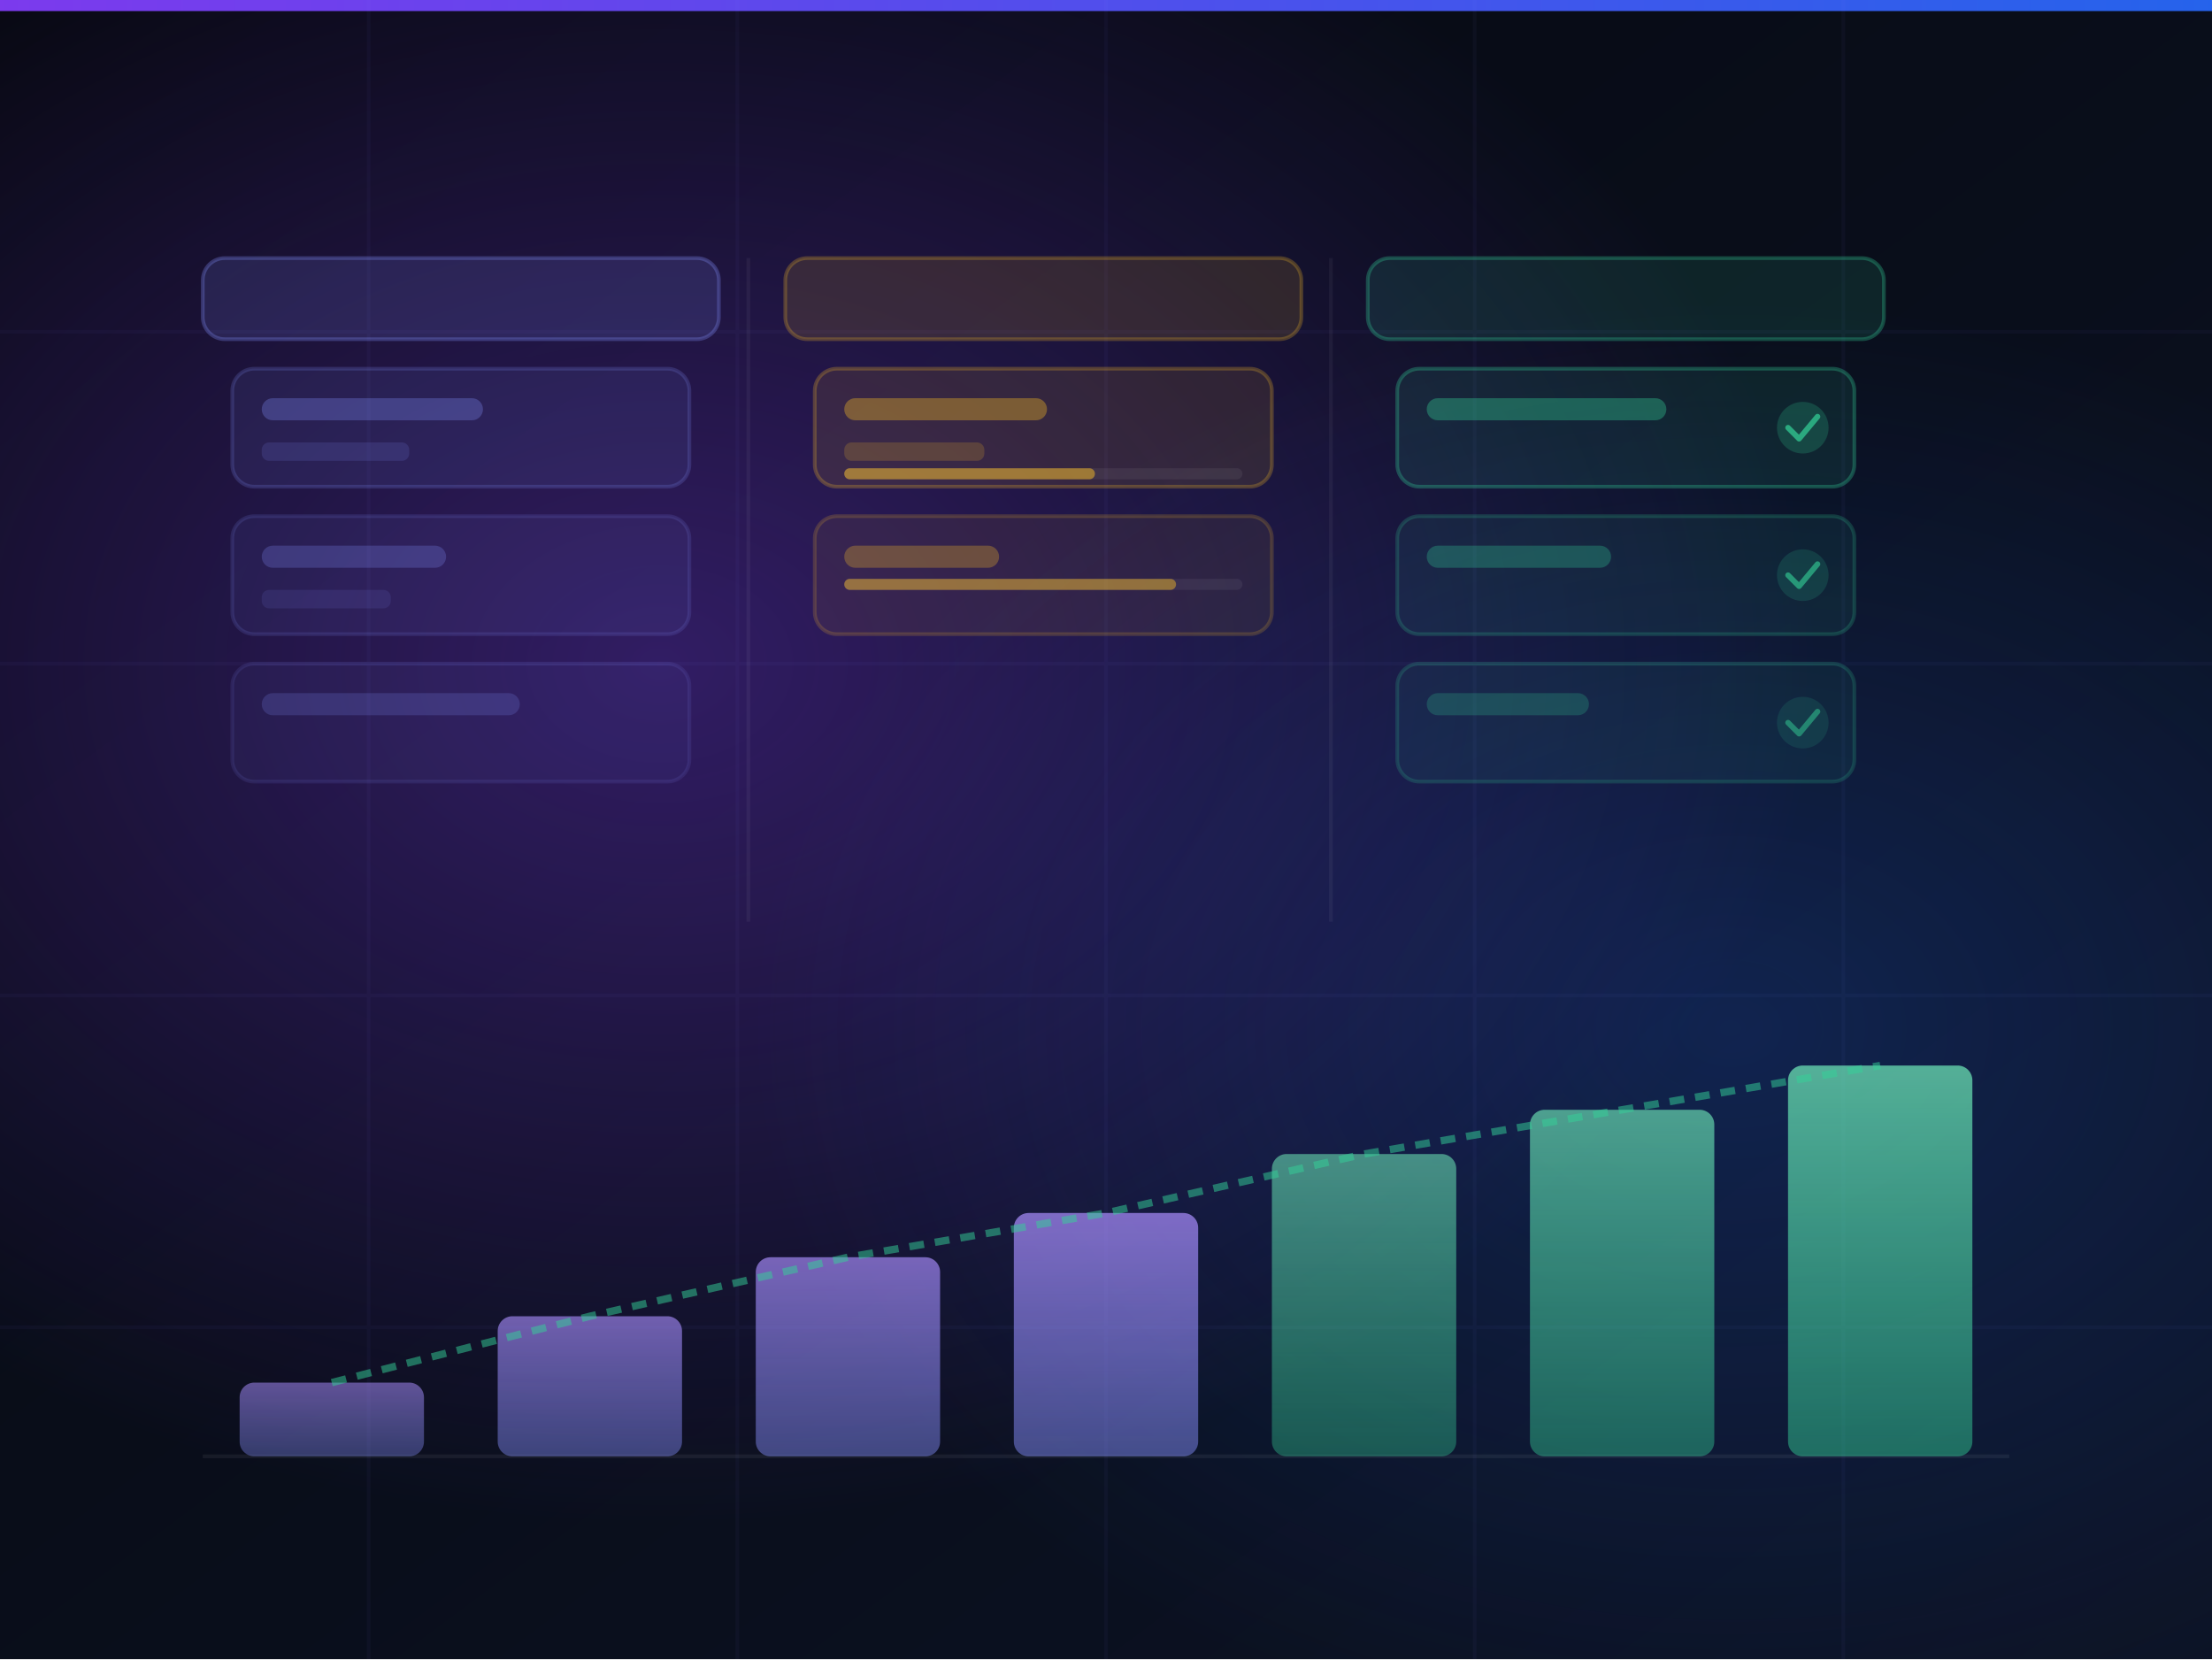
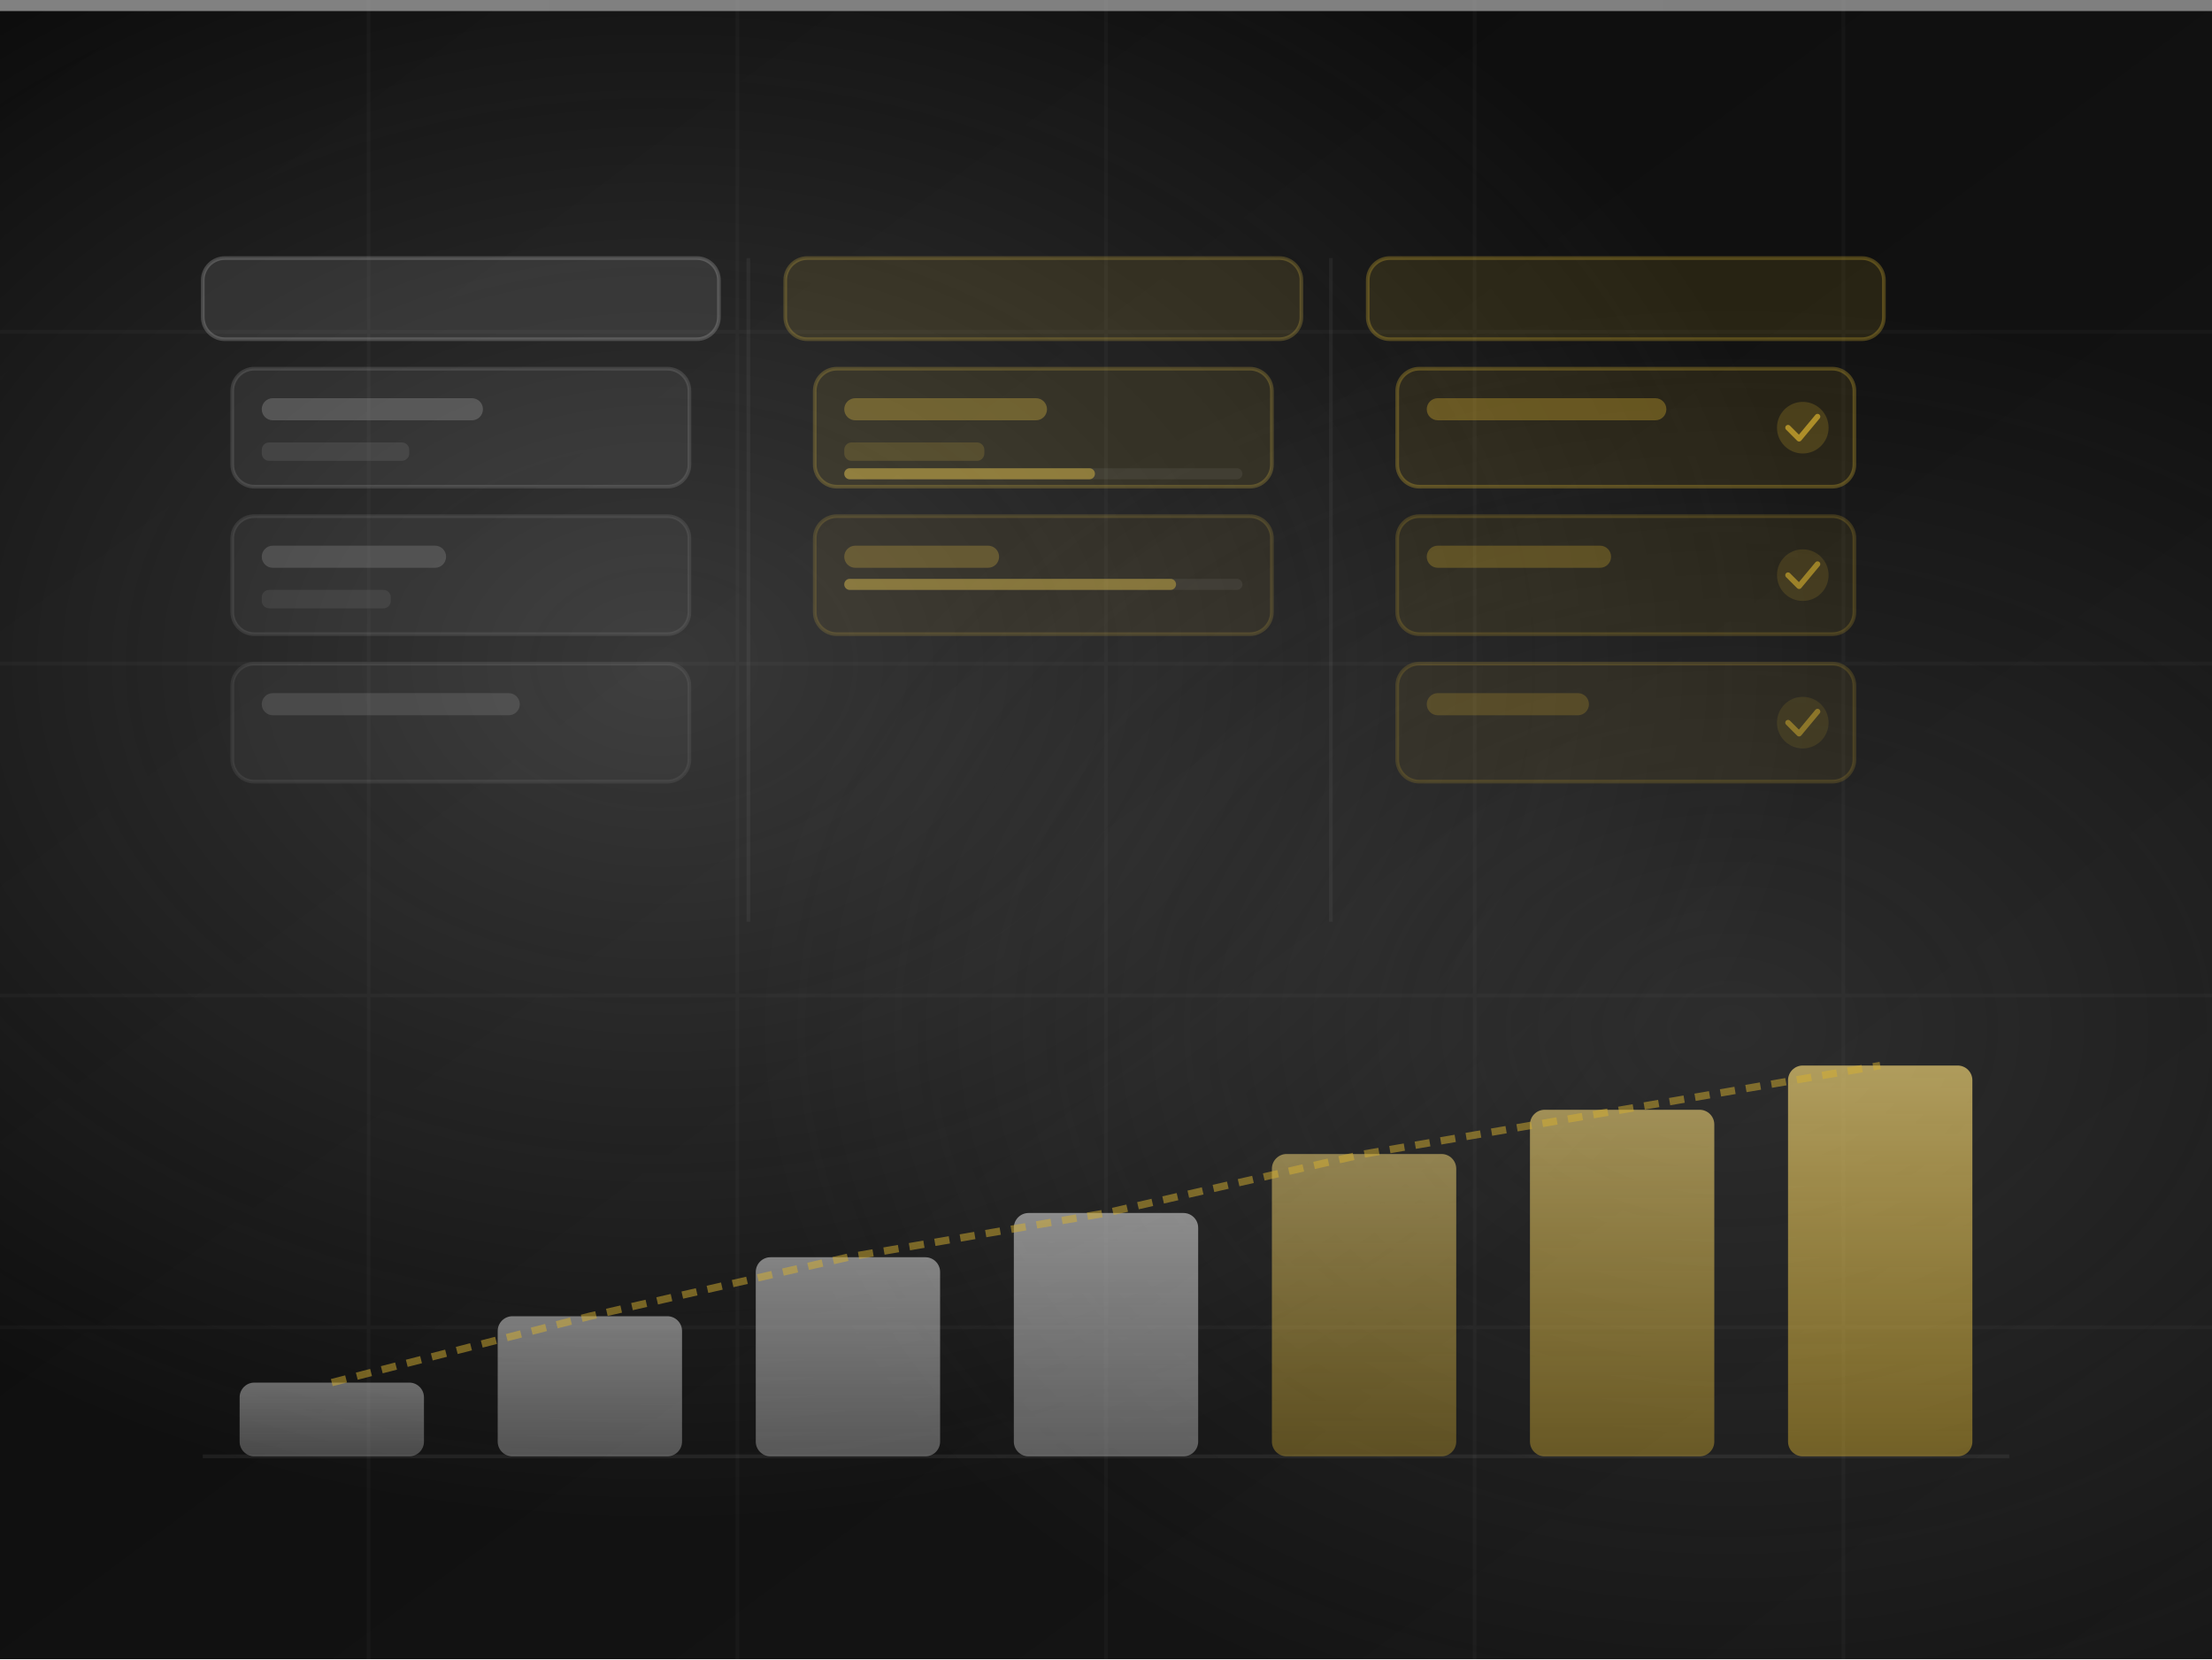
<svg xmlns="http://www.w3.org/2000/svg" width="600" height="450" viewBox="0 0 600 450">
  <defs>
    <linearGradient id="bg" x1="0%" y1="0%" x2="100%" y2="100%">
-       <stop offset="0%" stop-color="#06080f" />
-       <stop offset="100%" stop-color="#0c1325" />
+       <stop offset="0%" stop-color="#0a0a0a" />
+       <stop offset="100%" stop-color="#171717" />
    </linearGradient>
    <radialGradient id="g1" cx="30%" cy="40%" r="52%">
-       <stop offset="0%" stop-color="#7c3aed" stop-opacity="0.36" />
-       <stop offset="100%" stop-color="#7c3aed" stop-opacity="0" />
+       <stop offset="0%" stop-color="#818181" stop-opacity="0.36" />
+       <stop offset="100%" stop-color="#818181" stop-opacity="0" />
    </radialGradient>
    <radialGradient id="g2" cx="78%" cy="62%" r="44%">
-       <stop offset="0%" stop-color="#2563eb" stop-opacity="0.24" />
-       <stop offset="100%" stop-color="#2563eb" stop-opacity="0" />
+       <stop offset="0%" stop-color="#7f7f7f" stop-opacity="0.24" />
+       <stop offset="100%" stop-color="#7f7f7f" stop-opacity="0" />
    </radialGradient>
    <linearGradient id="accent" x1="0%" y1="0%" x2="100%" y2="0%">
-       <stop offset="0%" stop-color="#7c3aed" />
-       <stop offset="100%" stop-color="#2563eb" />
+       <stop offset="0%" stop-color="#818181" />
+       <stop offset="100%" stop-color="#7f7f7f" />
    </linearGradient>
    <linearGradient id="velBar" x1="0%" y1="100%" x2="0%" y2="0%">
-       <stop offset="0%" stop-color="#818cf8" stop-opacity="0.6" />
-       <stop offset="100%" stop-color="#a78bfa" stop-opacity="0.9" />
+       <stop offset="0%" stop-color="#ababab" stop-opacity="0.6" />
+       <stop offset="100%" stop-color="#b4b4b4" stop-opacity="0.9" />
    </linearGradient>
    <linearGradient id="velBarGreen" x1="0%" y1="100%" x2="0%" y2="0%">
-       <stop offset="0%" stop-color="#34d399" stop-opacity="0.5" />
-       <stop offset="100%" stop-color="#6ee7b7" stop-opacity="0.8" />
+       <stop offset="0%" stop-color="#d7b030" stop-opacity="0.5" />
+       <stop offset="100%" stop-color="#e4c971" stop-opacity="0.8" />
    </linearGradient>
  </defs>
  <rect width="600" height="450" fill="url(#bg)" />
  <rect width="600" height="450" fill="url(#g1)" />
  <rect width="600" height="450" fill="url(#g2)" />
  <rect width="600" height="3" fill="url(#accent)" />
-   <g opacity="0.04" stroke="#818cf8" stroke-width="1">
+   <g opacity="0.04" stroke="#ababab" stroke-width="1">
    <line x1="0" y1="90" x2="600" y2="90" />
    <line x1="0" y1="180" x2="600" y2="180" />
    <line x1="0" y1="270" x2="600" y2="270" />
    <line x1="0" y1="360" x2="600" y2="360" />
    <line x1="100" y1="0" x2="100" y2="450" />
    <line x1="200" y1="0" x2="200" y2="450" />
    <line x1="300" y1="0" x2="300" y2="450" />
    <line x1="400" y1="0" x2="400" y2="450" />
    <line x1="500" y1="0" x2="500" y2="450" />
  </g>
  <g transform="translate(55, 70)">
-     <rect x="0" y="0" width="140" height="22" rx="6" fill="#818cf8" fill-opacity="0.15" stroke="#818cf8" stroke-opacity="0.3" stroke-width="1" />
-     <rect x="158" y="0" width="140" height="22" rx="6" fill="#fbbf24" fill-opacity="0.12" stroke="#fbbf24" stroke-opacity="0.25" stroke-width="1" />
-     <rect x="316" y="0" width="140" height="22" rx="6" fill="#34d399" fill-opacity="0.12" stroke="#34d399" stroke-opacity="0.3" stroke-width="1" />
+     <rect x="0" y="0" width="140" height="22" rx="6" fill="#ababab" fill-opacity="0.15" stroke="#ababab" stroke-opacity="0.3" stroke-width="1" />
+     <rect x="158" y="0" width="140" height="22" rx="6" fill="#dbb844" fill-opacity="0.12" stroke="#dbb844" stroke-opacity="0.25" stroke-width="1" />
+     <rect x="316" y="0" width="140" height="22" rx="6" fill="#d7b030" fill-opacity="0.12" stroke="#d7b030" stroke-opacity="0.3" stroke-width="1" />
    <line x1="148" y1="0" x2="148" y2="180" stroke="#ffffff" stroke-opacity="0.05" stroke-width="1" />
    <line x1="306" y1="0" x2="306" y2="180" stroke="#ffffff" stroke-opacity="0.05" stroke-width="1" />
-     <rect x="8" y="30" width="124" height="32" rx="6" fill="#818cf8" fill-opacity="0.1" stroke="#818cf8" stroke-opacity="0.2" stroke-width="1" />
-     <rect x="16" y="38" width="60" height="6" rx="3" fill="#818cf8" fill-opacity="0.3" />
-     <rect x="16" y="50" width="40" height="5" rx="2" fill="#818cf8" fill-opacity="0.15" />
-     <rect x="8" y="70" width="124" height="32" rx="6" fill="#818cf8" fill-opacity="0.08" stroke="#818cf8" stroke-opacity="0.15" stroke-width="1" />
-     <rect x="16" y="78" width="50" height="6" rx="3" fill="#818cf8" fill-opacity="0.25" />
-     <rect x="16" y="90" width="35" height="5" rx="2" fill="#818cf8" fill-opacity="0.12" />
-     <rect x="8" y="110" width="124" height="32" rx="6" fill="#818cf8" fill-opacity="0.06" stroke="#818cf8" stroke-opacity="0.12" stroke-width="1" />
-     <rect x="16" y="118" width="70" height="6" rx="3" fill="#818cf8" fill-opacity="0.2" />
-     <rect x="166" y="30" width="124" height="32" rx="6" fill="#fbbf24" fill-opacity="0.1" stroke="#fbbf24" stroke-opacity="0.25" stroke-width="1" />
-     <rect x="174" y="38" width="55" height="6" rx="3" fill="#fbbf24" fill-opacity="0.35" />
-     <rect x="174" y="50" width="38" height="5" rx="2" fill="#fbbf24" fill-opacity="0.18" />
+     <rect x="8" y="30" width="124" height="32" rx="6" fill="#ababab" fill-opacity="0.1" stroke="#ababab" stroke-opacity="0.2" stroke-width="1" />
+     <rect x="16" y="38" width="60" height="6" rx="3" fill="#ababab" fill-opacity="0.3" />
+     <rect x="16" y="50" width="40" height="5" rx="2" fill="#ababab" fill-opacity="0.15" />
+     <rect x="8" y="70" width="124" height="32" rx="6" fill="#ababab" fill-opacity="0.08" stroke="#ababab" stroke-opacity="0.15" stroke-width="1" />
+     <rect x="16" y="78" width="50" height="6" rx="3" fill="#ababab" fill-opacity="0.25" />
+     <rect x="16" y="90" width="35" height="5" rx="2" fill="#ababab" fill-opacity="0.12" />
+     <rect x="8" y="110" width="124" height="32" rx="6" fill="#ababab" fill-opacity="0.06" stroke="#ababab" stroke-opacity="0.12" stroke-width="1" />
+     <rect x="16" y="118" width="70" height="6" rx="3" fill="#ababab" fill-opacity="0.2" />
+     <rect x="166" y="30" width="124" height="32" rx="6" fill="#dbb844" fill-opacity="0.1" stroke="#dbb844" stroke-opacity="0.25" stroke-width="1" />
+     <rect x="174" y="38" width="55" height="6" rx="3" fill="#dbb844" fill-opacity="0.35" />
+     <rect x="174" y="50" width="38" height="5" rx="2" fill="#dbb844" fill-opacity="0.18" />
    <rect x="174" y="57" width="108" height="3" rx="1.5" fill="#ffffff" fill-opacity="0.06" />
-     <rect x="174" y="57" width="68" height="3" rx="1.5" fill="#fbbf24" fill-opacity="0.5" />
-     <rect x="166" y="70" width="124" height="32" rx="6" fill="#fbbf24" fill-opacity="0.07" stroke="#fbbf24" stroke-opacity="0.18" stroke-width="1" />
-     <rect x="174" y="78" width="42" height="6" rx="3" fill="#fbbf24" fill-opacity="0.28" />
+     <rect x="174" y="57" width="68" height="3" rx="1.5" fill="#dbb844" fill-opacity="0.5" />
+     <rect x="166" y="70" width="124" height="32" rx="6" fill="#dbb844" fill-opacity="0.07" stroke="#dbb844" stroke-opacity="0.18" stroke-width="1" />
+     <rect x="174" y="78" width="42" height="6" rx="3" fill="#dbb844" fill-opacity="0.28" />
    <rect x="174" y="87" width="108" height="3" rx="1.5" fill="#ffffff" fill-opacity="0.06" />
-     <rect x="174" y="87" width="90" height="3" rx="1.5" fill="#fbbf24" fill-opacity="0.45" />
-     <rect x="324" y="30" width="124" height="32" rx="6" fill="#34d399" fill-opacity="0.1" stroke="#34d399" stroke-opacity="0.3" stroke-width="1" />
-     <rect x="332" y="38" width="65" height="6" rx="3" fill="#34d399" fill-opacity="0.35" />
-     <circle cx="434" cy="46" r="7" fill="#34d399" fill-opacity="0.2" />
-     <path d="M430 46 L433 49 L438 43" stroke="#34d399" stroke-opacity="0.7" stroke-width="1.5" stroke-linecap="round" stroke-linejoin="round" fill="none" />
-     <rect x="324" y="70" width="124" height="32" rx="6" fill="#34d399" fill-opacity="0.08" stroke="#34d399" stroke-opacity="0.2" stroke-width="1" />
-     <rect x="332" y="78" width="50" height="6" rx="3" fill="#34d399" fill-opacity="0.28" />
-     <circle cx="434" cy="86" r="7" fill="#34d399" fill-opacity="0.15" />
-     <path d="M430 86 L433 89 L438 83" stroke="#34d399" stroke-opacity="0.6" stroke-width="1.5" stroke-linecap="round" stroke-linejoin="round" fill="none" />
-     <rect x="324" y="110" width="124" height="32" rx="6" fill="#34d399" fill-opacity="0.07" stroke="#34d399" stroke-opacity="0.18" stroke-width="1" />
-     <rect x="332" y="118" width="44" height="6" rx="3" fill="#34d399" fill-opacity="0.22" />
-     <circle cx="434" cy="126" r="7" fill="#34d399" fill-opacity="0.12" />
-     <path d="M430 126 L433 129 L438 123" stroke="#34d399" stroke-opacity="0.5" stroke-width="1.5" stroke-linecap="round" stroke-linejoin="round" fill="none" />
+     <rect x="174" y="87" width="90" height="3" rx="1.5" fill="#dbb844" fill-opacity="0.45" />
+     <rect x="324" y="30" width="124" height="32" rx="6" fill="#d7b030" fill-opacity="0.1" stroke="#d7b030" stroke-opacity="0.3" stroke-width="1" />
+     <rect x="332" y="38" width="65" height="6" rx="3" fill="#d7b030" fill-opacity="0.35" />
+     <circle cx="434" cy="46" r="7" fill="#d7b030" fill-opacity="0.2" />
+     <path d="M430 46 L433 49 L438 43" stroke="#d7b030" stroke-opacity="0.7" stroke-width="1.5" stroke-linecap="round" stroke-linejoin="round" fill="none" />
+     <rect x="324" y="70" width="124" height="32" rx="6" fill="#d7b030" fill-opacity="0.08" stroke="#d7b030" stroke-opacity="0.2" stroke-width="1" />
+     <rect x="332" y="78" width="50" height="6" rx="3" fill="#d7b030" fill-opacity="0.28" />
+     <circle cx="434" cy="86" r="7" fill="#d7b030" fill-opacity="0.15" />
+     <path d="M430 86 L433 89 L438 83" stroke="#d7b030" stroke-opacity="0.6" stroke-width="1.5" stroke-linecap="round" stroke-linejoin="round" fill="none" />
+     <rect x="324" y="110" width="124" height="32" rx="6" fill="#d7b030" fill-opacity="0.07" stroke="#d7b030" stroke-opacity="0.18" stroke-width="1" />
+     <rect x="332" y="118" width="44" height="6" rx="3" fill="#d7b030" fill-opacity="0.22" />
+     <circle cx="434" cy="126" r="7" fill="#d7b030" fill-opacity="0.12" />
+     <path d="M430 126 L433 129 L438 123" stroke="#d7b030" stroke-opacity="0.5" stroke-width="1.5" stroke-linecap="round" stroke-linejoin="round" fill="none" />
  </g>
  <g transform="translate(55, 285)">
    <line x1="0" y1="110" x2="490" y2="110" stroke="#ffffff" stroke-opacity="0.06" stroke-width="1" />
    <rect x="10" y="90" width="50" height="20" rx="4" fill="url(#velBar)" opacity="0.6" />
    <rect x="80" y="72" width="50" height="38" rx="4" fill="url(#velBar)" opacity="0.7" />
    <rect x="150" y="56" width="50" height="54" rx="4" fill="url(#velBar)" opacity="0.75" />
    <rect x="220" y="44" width="50" height="66" rx="4" fill="url(#velBar)" opacity="0.8" />
    <rect x="290" y="28" width="50" height="82" rx="4" fill="url(#velBarGreen)" opacity="0.7" />
    <rect x="360" y="16" width="50" height="94" rx="4" fill="url(#velBarGreen)" opacity="0.8" />
    <rect x="430" y="4" width="50" height="106" rx="4" fill="url(#velBarGreen)" opacity="0.9" />
-     <polyline points="35,90 105,72 175,56 245,44 315,28 385,16 455,4" fill="none" stroke="#34d399" stroke-width="2" stroke-opacity="0.5" stroke-dasharray="4,3" />
+     <polyline points="35,90 105,72 175,56 245,44 315,28 385,16 455,4" fill="none" stroke="#d7b030" stroke-width="2" stroke-opacity="0.5" stroke-dasharray="4,3" />
  </g>
</svg>
